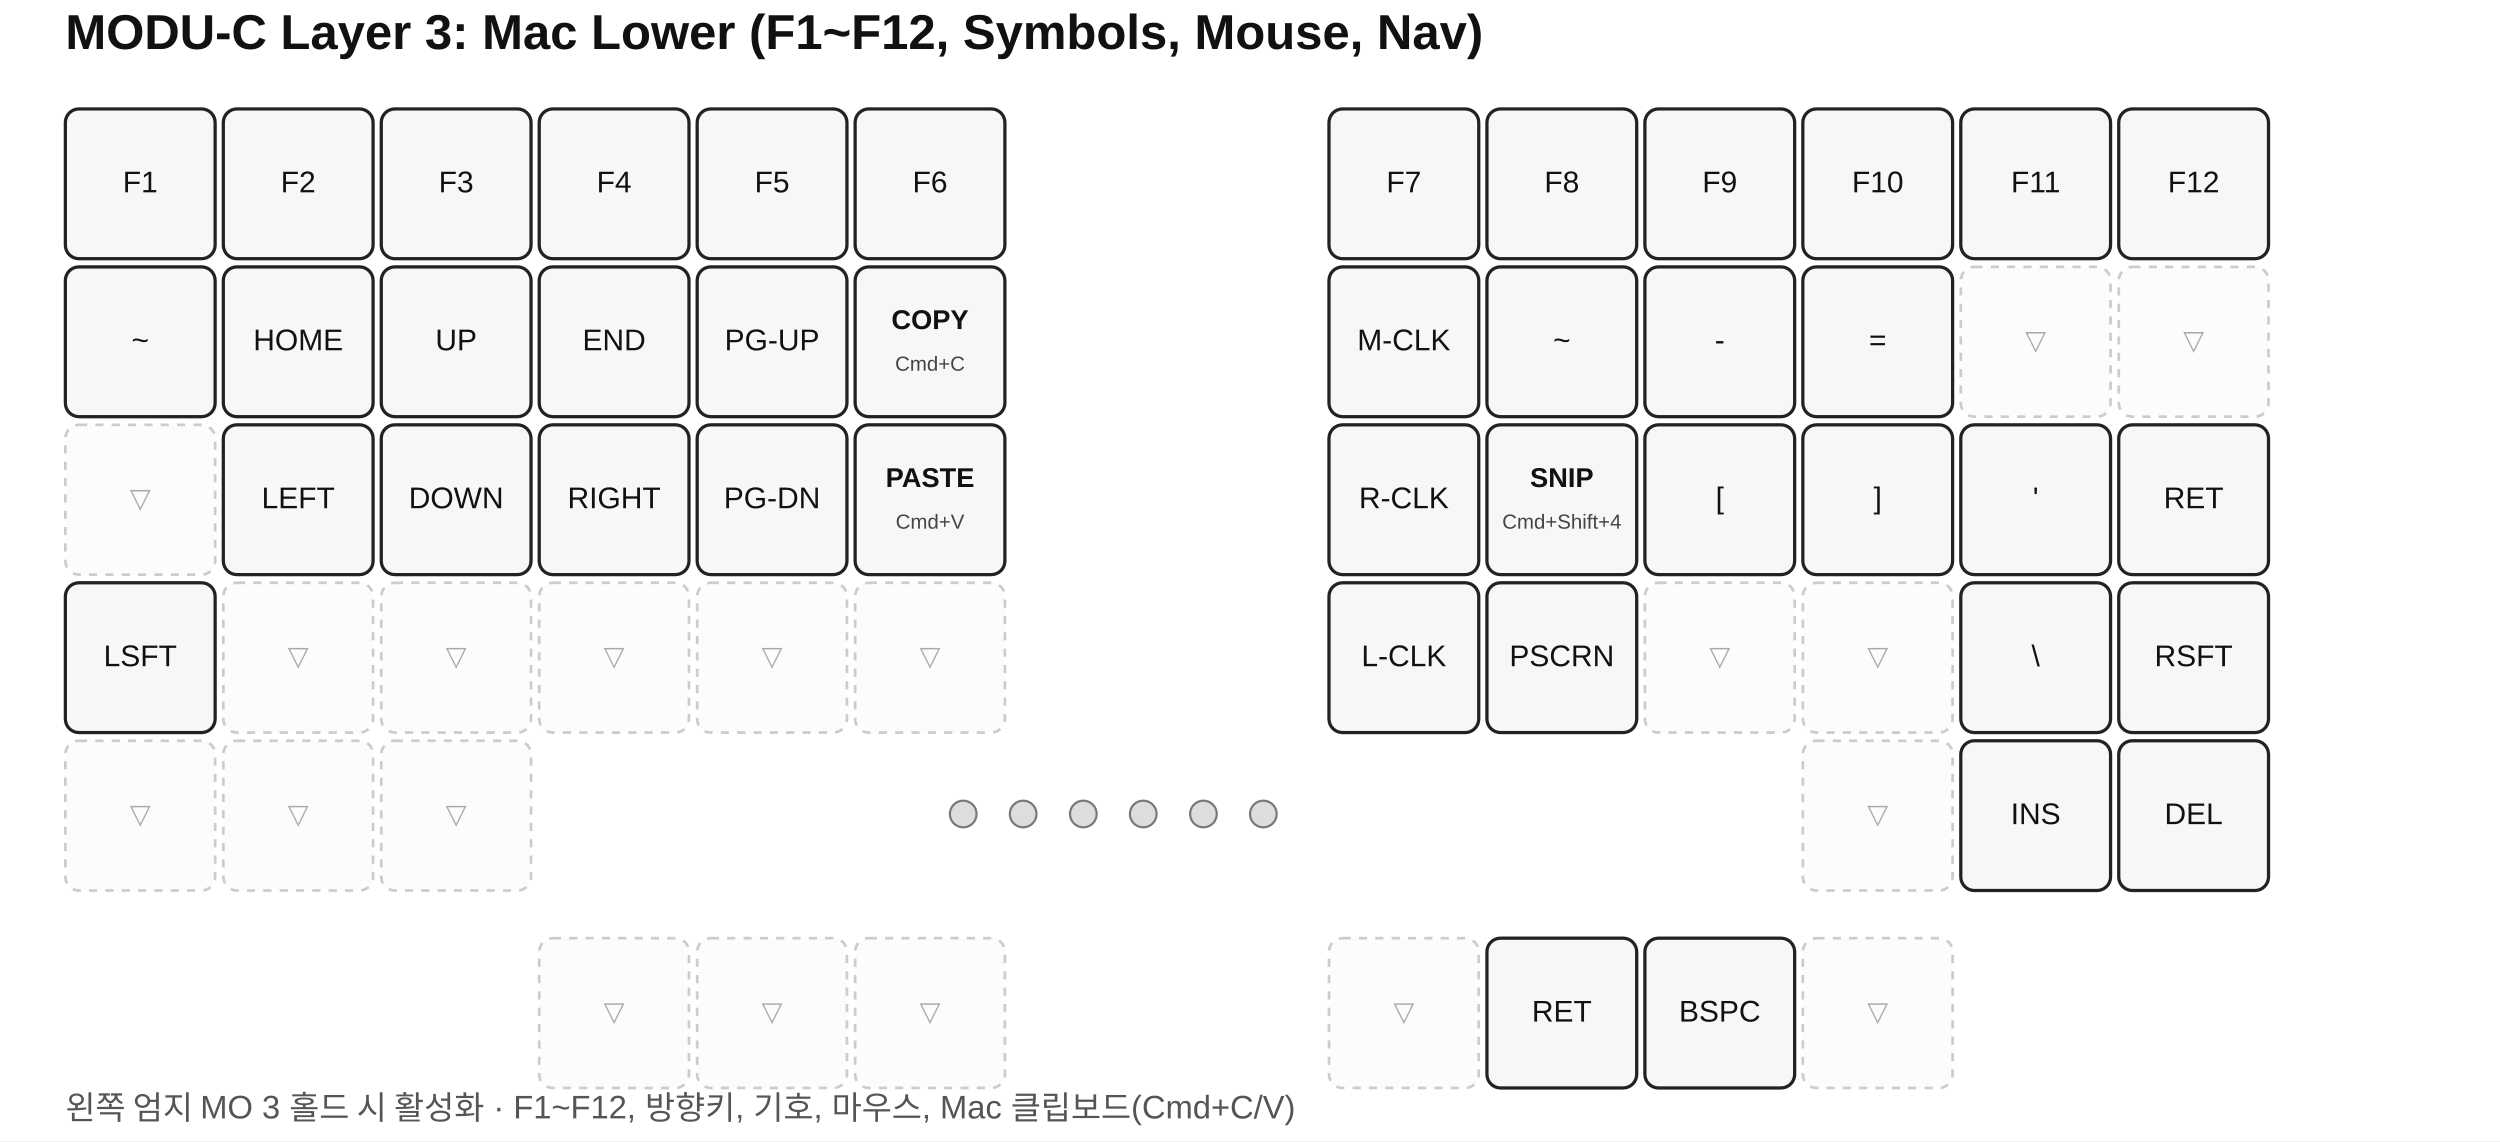
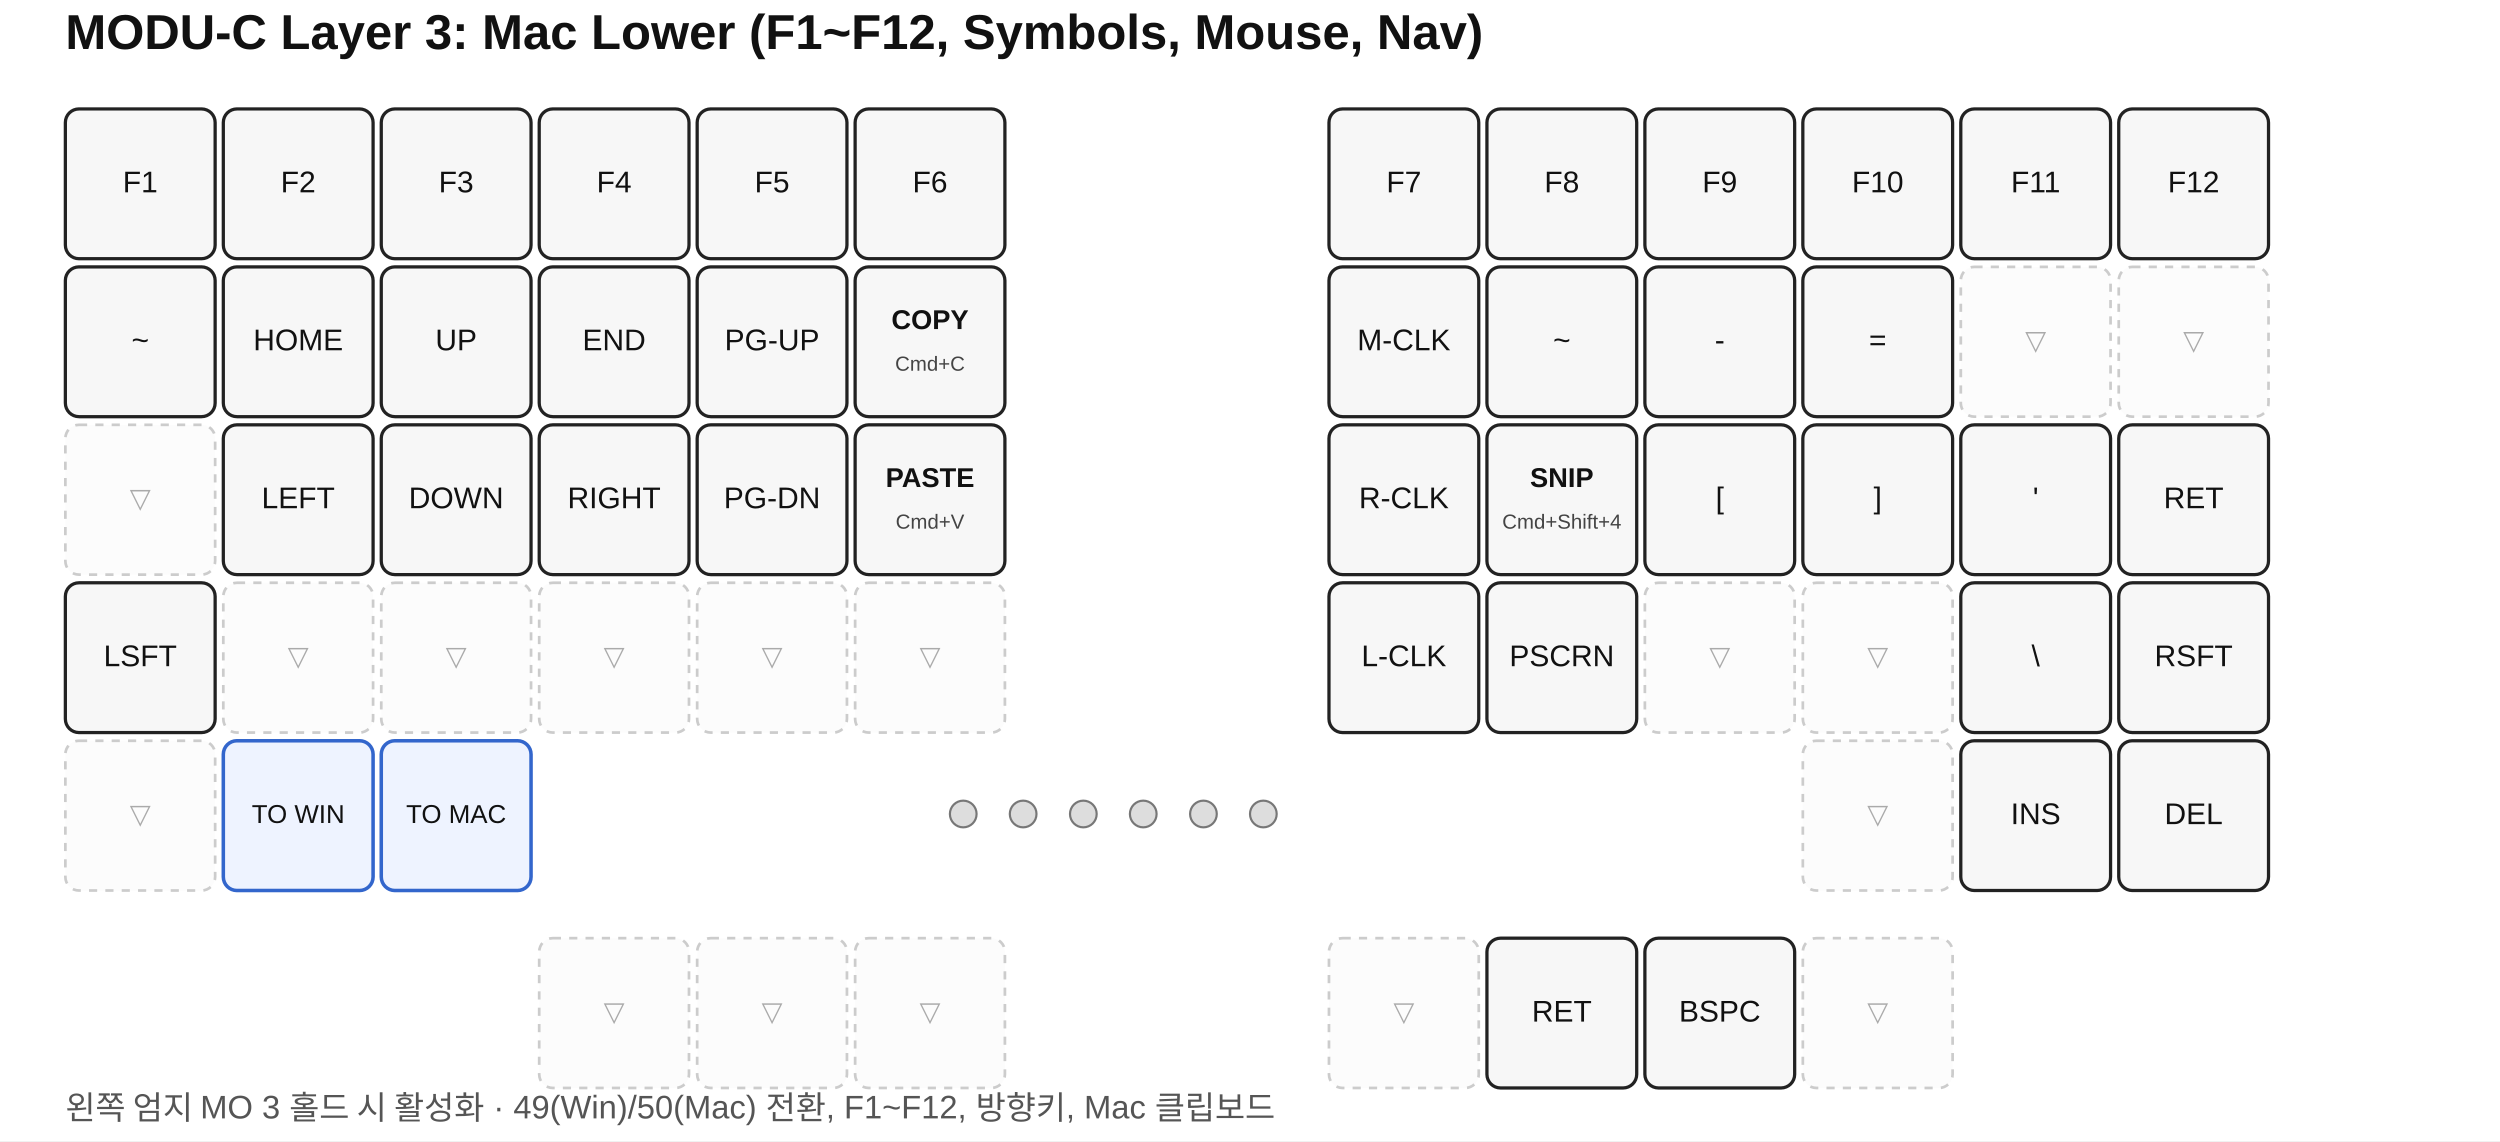
<svg xmlns="http://www.w3.org/2000/svg" width="918" height="419" viewBox="0 0 918 419">
  <rect width="100%" height="100%" fill="white" />
  <style>
text{font-family:Arial,sans-serif;fill:#111}
.key{fill:#f7f7f7;stroke:#222;stroke-width:1.2}
.trans{fill:#fcfcfc;stroke:#ccc;stroke-width:1;stroke-dasharray:3 3}
.mo{fill:#eef3ff;stroke:#3366cc;stroke-width:1.3}
.boot{fill:#ffeeee;stroke:#cc3333;stroke-width:1.3}
.none{fill:#ddd;stroke:#777;stroke-width:0.8}
.title{font-weight:700;font-size:18px}
.note{font-size:12px;fill:#555}
.label{font-size:11px;text-anchor:middle;dominant-baseline:middle}
.label-sm{font-size:9.5px;text-anchor:middle;dominant-baseline:middle}
.label-multi-1{font-size:10px;font-weight:700;text-anchor:middle;dominant-baseline:middle}
.label-multi-2{font-size:7.5px;text-anchor:middle;dominant-baseline:middle;fill:#444}
.label-trans{font-size:10px;text-anchor:middle;dominant-baseline:middle;fill:#aaa}
</style>
  <text x="24" y="18" class="title">MODU-C Layer 3: Mac Lower (F1~F12, Symbols, Mouse, Nav)</text>
  <rect class="key" x="24" y="40" width="55" height="55" rx="5" />
  <text class="label" x="51.5" y="67.5">F1</text>
  <rect class="key" x="82" y="40" width="55" height="55" rx="5" />
  <text class="label" x="109.5" y="67.5">F2</text>
  <rect class="key" x="140" y="40" width="55" height="55" rx="5" />
  <text class="label" x="167.5" y="67.5">F3</text>
  <rect class="key" x="198" y="40" width="55" height="55" rx="5" />
  <text class="label" x="225.5" y="67.5">F4</text>
  <rect class="key" x="256" y="40" width="55" height="55" rx="5" />
  <text class="label" x="283.5" y="67.5">F5</text>
  <rect class="key" x="314" y="40" width="55" height="55" rx="5" />
  <text class="label" x="341.5" y="67.5">F6</text>
  <rect class="key" x="488" y="40" width="55" height="55" rx="5" />
  <text class="label" x="515.5" y="67.5">F7</text>
  <rect class="key" x="546" y="40" width="55" height="55" rx="5" />
  <text class="label" x="573.5" y="67.5">F8</text>
  <rect class="key" x="604" y="40" width="55" height="55" rx="5" />
  <text class="label" x="631.5" y="67.5">F9</text>
  <rect class="key" x="662" y="40" width="55" height="55" rx="5" />
  <text class="label" x="689.5" y="67.5">F10</text>
  <rect class="key" x="720" y="40" width="55" height="55" rx="5" />
  <text class="label" x="747.5" y="67.5">F11</text>
  <rect class="key" x="778" y="40" width="55" height="55" rx="5" />
  <text class="label" x="805.5" y="67.5">F12</text>
  <rect class="key" x="24" y="98" width="55" height="55" rx="5" />
  <text class="label" x="51.5" y="125.5">~</text>
  <rect class="key" x="82" y="98" width="55" height="55" rx="5" />
  <text class="label" x="109.5" y="125.5">HOME</text>
  <rect class="key" x="140" y="98" width="55" height="55" rx="5" />
  <text class="label" x="167.5" y="125.5">UP</text>
  <rect class="key" x="198" y="98" width="55" height="55" rx="5" />
  <text class="label" x="225.5" y="125.5">END</text>
  <rect class="key" x="256" y="98" width="55" height="55" rx="5" />
  <text class="label" x="283.5" y="125.5">PG-UP</text>
  <rect class="key" x="314" y="98" width="55" height="55" rx="5" />
  <text class="label-multi-1" x="341.5" y="118">COPY</text>
  <text class="label-multi-2" x="341.5" y="134">Cmd+C</text>
  <rect class="key" x="488" y="98" width="55" height="55" rx="5" />
  <text class="label" x="515.5" y="125.5">M-CLK</text>
  <rect class="key" x="546" y="98" width="55" height="55" rx="5" />
  <text class="label" x="573.5" y="125.5">~</text>
  <rect class="key" x="604" y="98" width="55" height="55" rx="5" />
  <text class="label" x="631.5" y="125.5">-</text>
  <rect class="key" x="662" y="98" width="55" height="55" rx="5" />
  <text class="label" x="689.5" y="125.5">=</text>
  <rect class="trans" x="720" y="98" width="55" height="55" rx="5" />
  <text class="label-trans" x="747.5" y="125.5">▽</text>
  <rect class="trans" x="778" y="98" width="55" height="55" rx="5" />
  <text class="label-trans" x="805.5" y="125.5">▽</text>
  <rect class="trans" x="24" y="156" width="55" height="55" rx="5" />
  <text class="label-trans" x="51.5" y="183.5">▽</text>
  <rect class="key" x="82" y="156" width="55" height="55" rx="5" />
  <text class="label" x="109.5" y="183.5">LEFT</text>
  <rect class="key" x="140" y="156" width="55" height="55" rx="5" />
  <text class="label" x="167.5" y="183.5">DOWN</text>
  <rect class="key" x="198" y="156" width="55" height="55" rx="5" />
  <text class="label" x="225.5" y="183.5">RIGHT</text>
  <rect class="key" x="256" y="156" width="55" height="55" rx="5" />
  <text class="label" x="283.5" y="183.5">PG-DN</text>
  <rect class="key" x="314" y="156" width="55" height="55" rx="5" />
  <text class="label-multi-1" x="341.5" y="176">PASTE</text>
  <text class="label-multi-2" x="341.5" y="192">Cmd+V</text>
  <rect class="key" x="488" y="156" width="55" height="55" rx="5" />
  <text class="label" x="515.5" y="183.5">R-CLK</text>
  <rect class="key" x="546" y="156" width="55" height="55" rx="5" />
  <text class="label-multi-1" x="573.5" y="176">SNIP</text>
  <text class="label-multi-2" x="573.5" y="192">Cmd+Shift+4</text>
  <rect class="key" x="604" y="156" width="55" height="55" rx="5" />
  <text class="label" x="631.5" y="183.5">[</text>
  <rect class="key" x="662" y="156" width="55" height="55" rx="5" />
  <text class="label" x="689.5" y="183.5">]</text>
  <rect class="key" x="720" y="156" width="55" height="55" rx="5" />
  <text class="label" x="747.5" y="183.5">'</text>
  <rect class="key" x="778" y="156" width="55" height="55" rx="5" />
  <text class="label" x="805.5" y="183.5">RET</text>
  <rect class="key" x="24" y="214" width="55" height="55" rx="5" />
  <text class="label" x="51.5" y="241.5">LSFT</text>
  <rect class="trans" x="82" y="214" width="55" height="55" rx="5" />
  <text class="label-trans" x="109.5" y="241.5">▽</text>
  <rect class="trans" x="140" y="214" width="55" height="55" rx="5" />
  <text class="label-trans" x="167.5" y="241.5">▽</text>
  <rect class="trans" x="198" y="214" width="55" height="55" rx="5" />
  <text class="label-trans" x="225.5" y="241.5">▽</text>
  <rect class="trans" x="256" y="214" width="55" height="55" rx="5" />
  <text class="label-trans" x="283.5" y="241.5">▽</text>
  <rect class="trans" x="314" y="214" width="55" height="55" rx="5" />
  <text class="label-trans" x="341.5" y="241.5">▽</text>
  <rect class="key" x="488" y="214" width="55" height="55" rx="5" />
  <text class="label" x="515.5" y="241.5">L-CLK</text>
  <rect class="key" x="546" y="214" width="55" height="55" rx="5" />
  <text class="label" x="573.5" y="241.5">PSCRN</text>
  <rect class="trans" x="604" y="214" width="55" height="55" rx="5" />
  <text class="label-trans" x="631.5" y="241.5">▽</text>
  <rect class="trans" x="662" y="214" width="55" height="55" rx="5" />
  <text class="label-trans" x="689.5" y="241.5">▽</text>
  <rect class="key" x="720" y="214" width="55" height="55" rx="5" />
  <text class="label" x="747.5" y="241.5">\</text>
  <rect class="key" x="778" y="214" width="55" height="55" rx="5" />
  <text class="label" x="805.5" y="241.5">RSFT</text>
  <rect class="trans" x="24" y="272" width="55" height="55" rx="5" />
  <text class="label-trans" x="51.5" y="299.5">▽</text>
-   <rect class="trans" x="82" y="272" width="55" height="55" rx="5" />
-   <text class="label-trans" x="109.5" y="299.5">▽</text>
-   <rect class="trans" x="140" y="272" width="55" height="55" rx="5" />
-   <text class="label-trans" x="167.5" y="299.5">▽</text>
+   <rect class="mo" x="82" y="272" width="55" height="55" rx="5" />
+   <text class="label-sm" x="109.5" y="299.5">TO WIN</text>
+   <rect class="mo" x="140" y="272" width="55" height="55" rx="5" />
+   <text class="label-sm" x="167.5" y="299.5">TO MAC</text>
  <rect class="none" x="348.8" y="294" width="9.8" height="9.8" rx="5" />
  <rect class="none" x="370.8" y="294" width="9.8" height="9.8" rx="5" />
  <rect class="none" x="392.9" y="294" width="9.8" height="9.8" rx="5" />
  <rect class="none" x="414.9" y="294" width="9.8" height="9.8" rx="5" />
  <rect class="none" x="437" y="294" width="9.8" height="9.8" rx="5" />
  <rect class="none" x="459" y="294" width="9.8" height="9.8" rx="5" />
  <rect class="trans" x="662" y="272" width="55" height="55" rx="5" />
  <text class="label-trans" x="689.5" y="299.5">▽</text>
  <rect class="key" x="720" y="272" width="55" height="55" rx="5" />
  <text class="label" x="747.5" y="299.5">INS</text>
  <rect class="key" x="778" y="272" width="55" height="55" rx="5" />
  <text class="label" x="805.5" y="299.5">DEL</text>
  <rect class="trans" x="198" y="344.5" width="55" height="55" rx="5" />
  <text class="label-trans" x="225.5" y="372">▽</text>
  <rect class="trans" x="256" y="344.5" width="55" height="55" rx="5" />
  <text class="label-trans" x="283.5" y="372">▽</text>
  <rect class="trans" x="314" y="344.5" width="55" height="55" rx="5" />
  <text class="label-trans" x="341.5" y="372">▽</text>
  <rect class="trans" x="488" y="344.5" width="55" height="55" rx="5" />
  <text class="label-trans" x="515.5" y="372">▽</text>
  <rect class="key" x="546" y="344.5" width="55" height="55" rx="5" />
  <text class="label" x="573.5" y="372">RET</text>
  <rect class="key" x="604" y="344.5" width="55" height="55" rx="5" />
  <text class="label" x="631.5" y="372">BSPC</text>
  <rect class="trans" x="662" y="344.5" width="55" height="55" rx="5" />
  <text class="label-trans" x="689.5" y="372">▽</text>
-   <text x="24" y="411" class="note">왼쪽 엄지 MO 3 홀드 시 활성화 · F1~F12, 방향키, 기호, 마우스, Mac 클립보드(Cmd+C/V)</text>
+   <text x="24" y="411" class="note">왼쪽 엄지 MO 3 홀드 시 활성화 · 49(Win)/50(Mac) 전환, F1~F12, 방향키, Mac 클립보드</text>
</svg>
